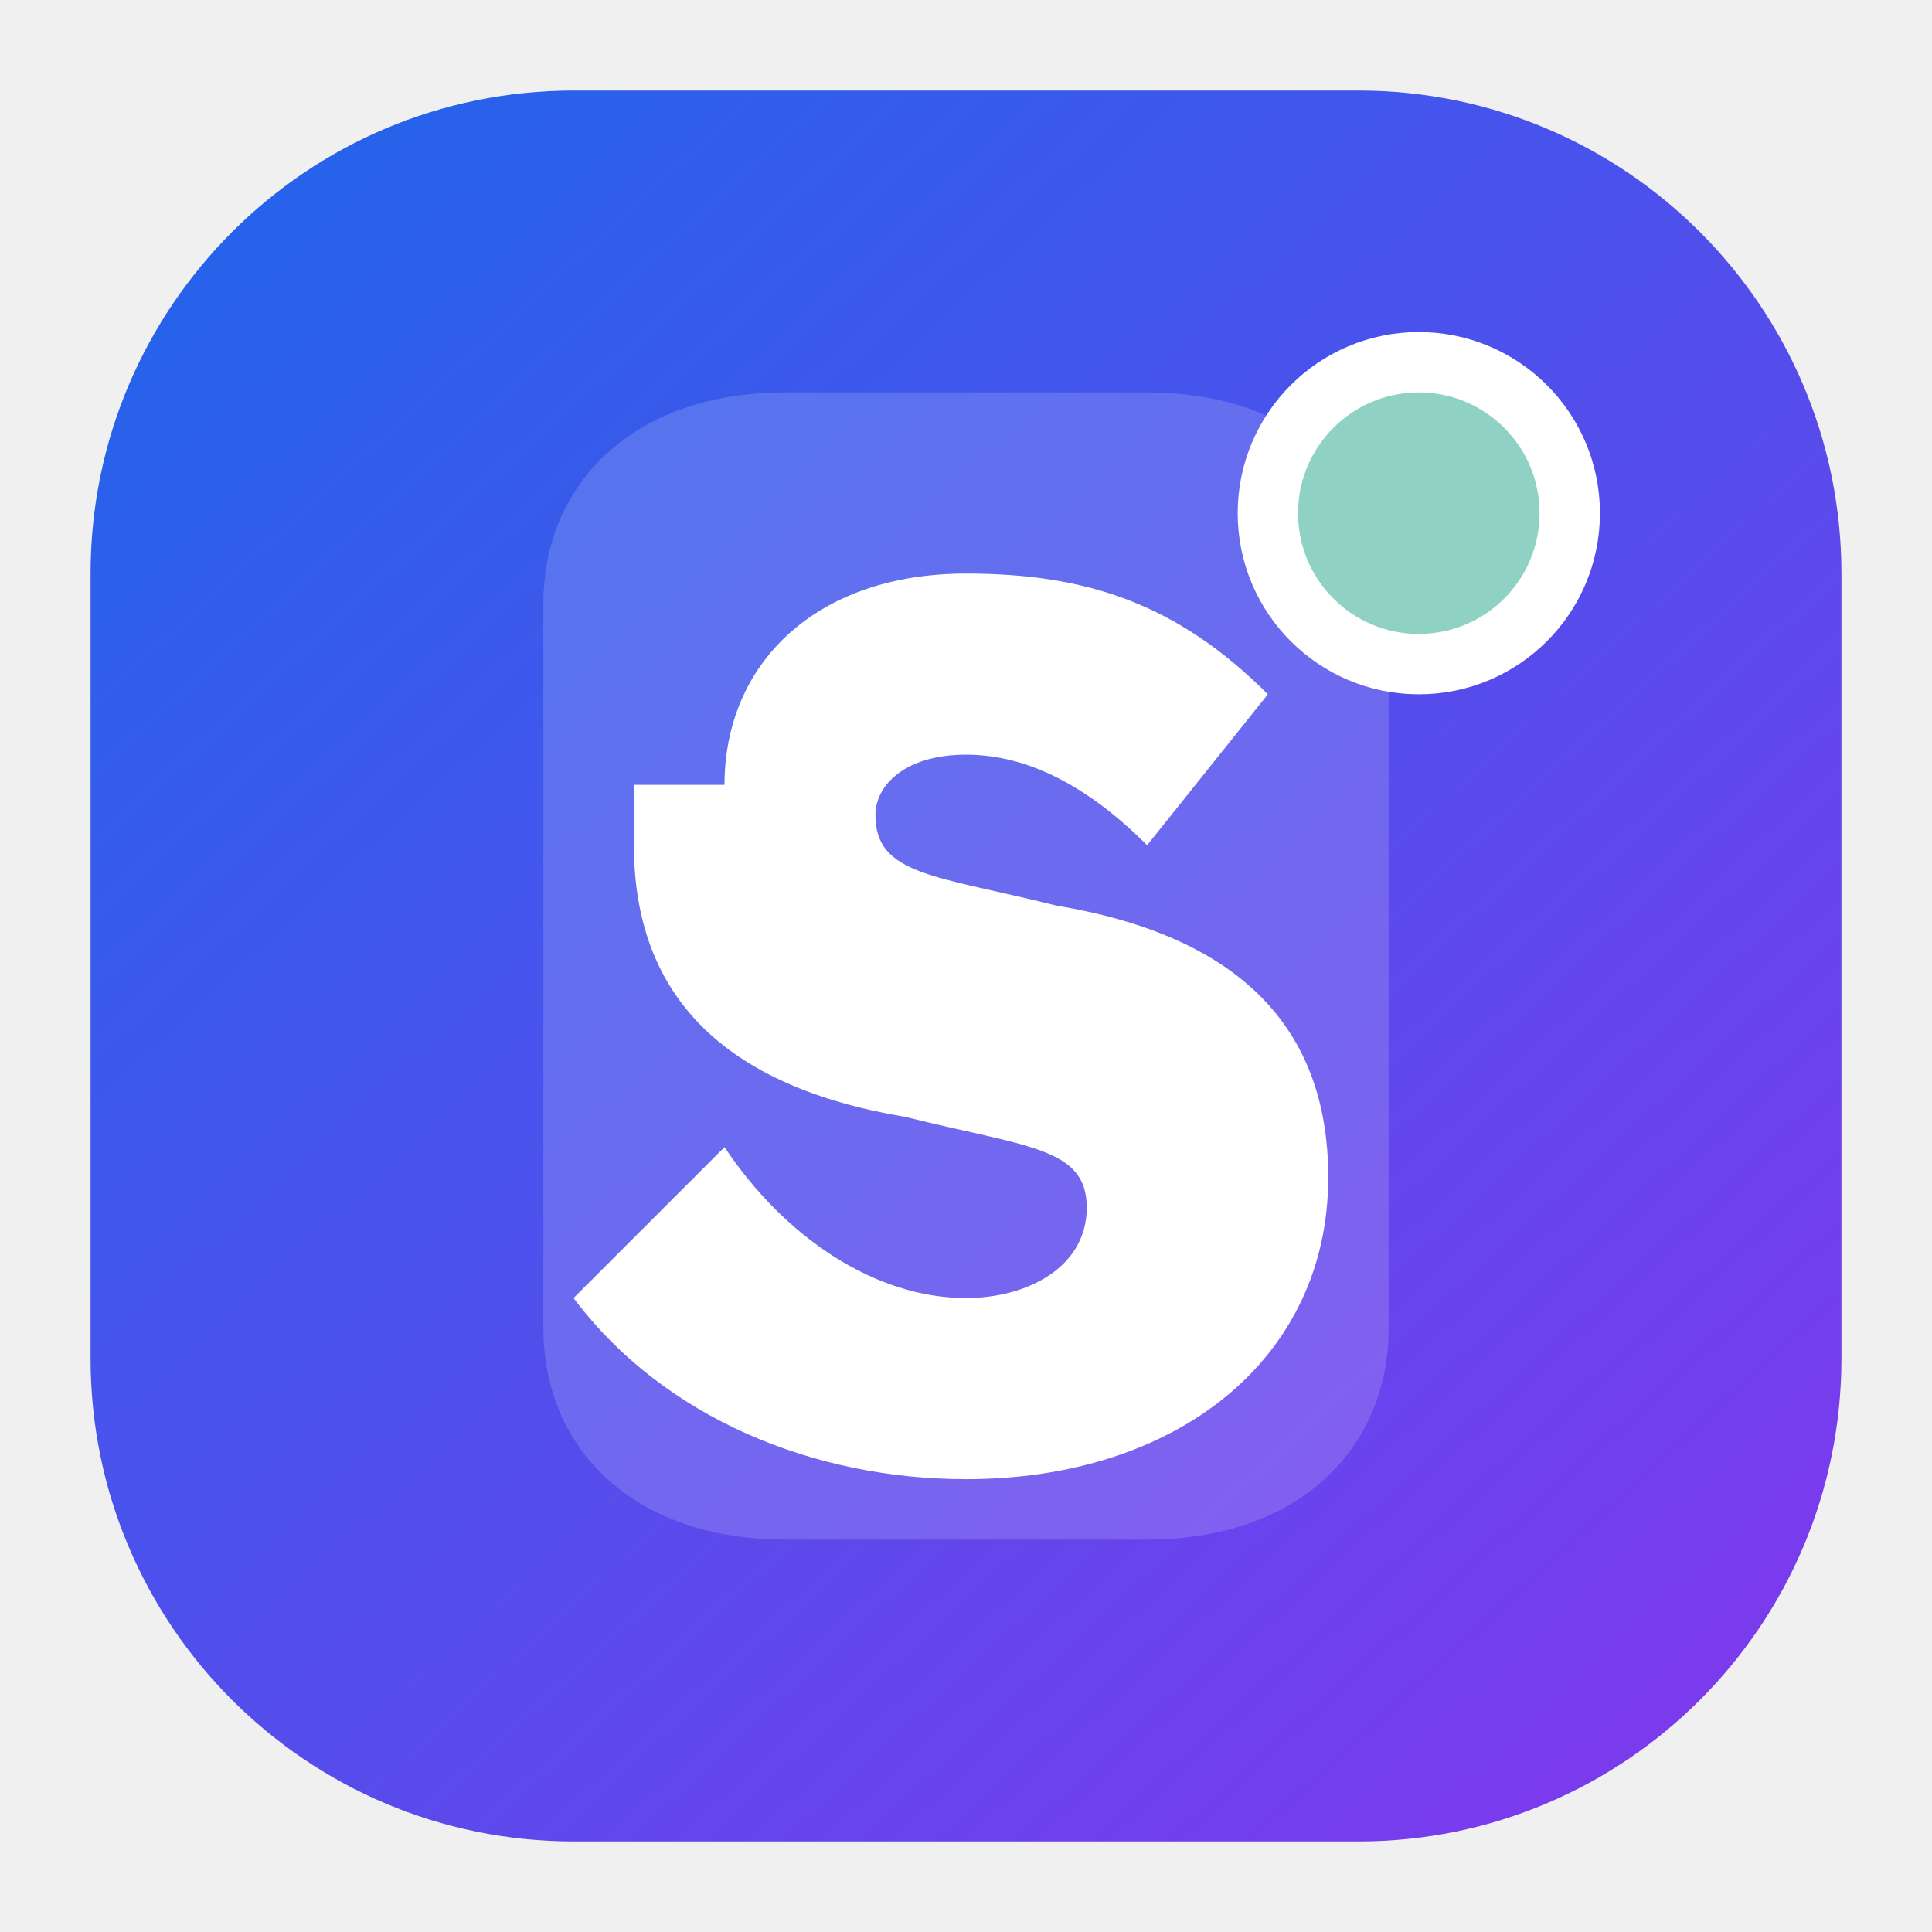
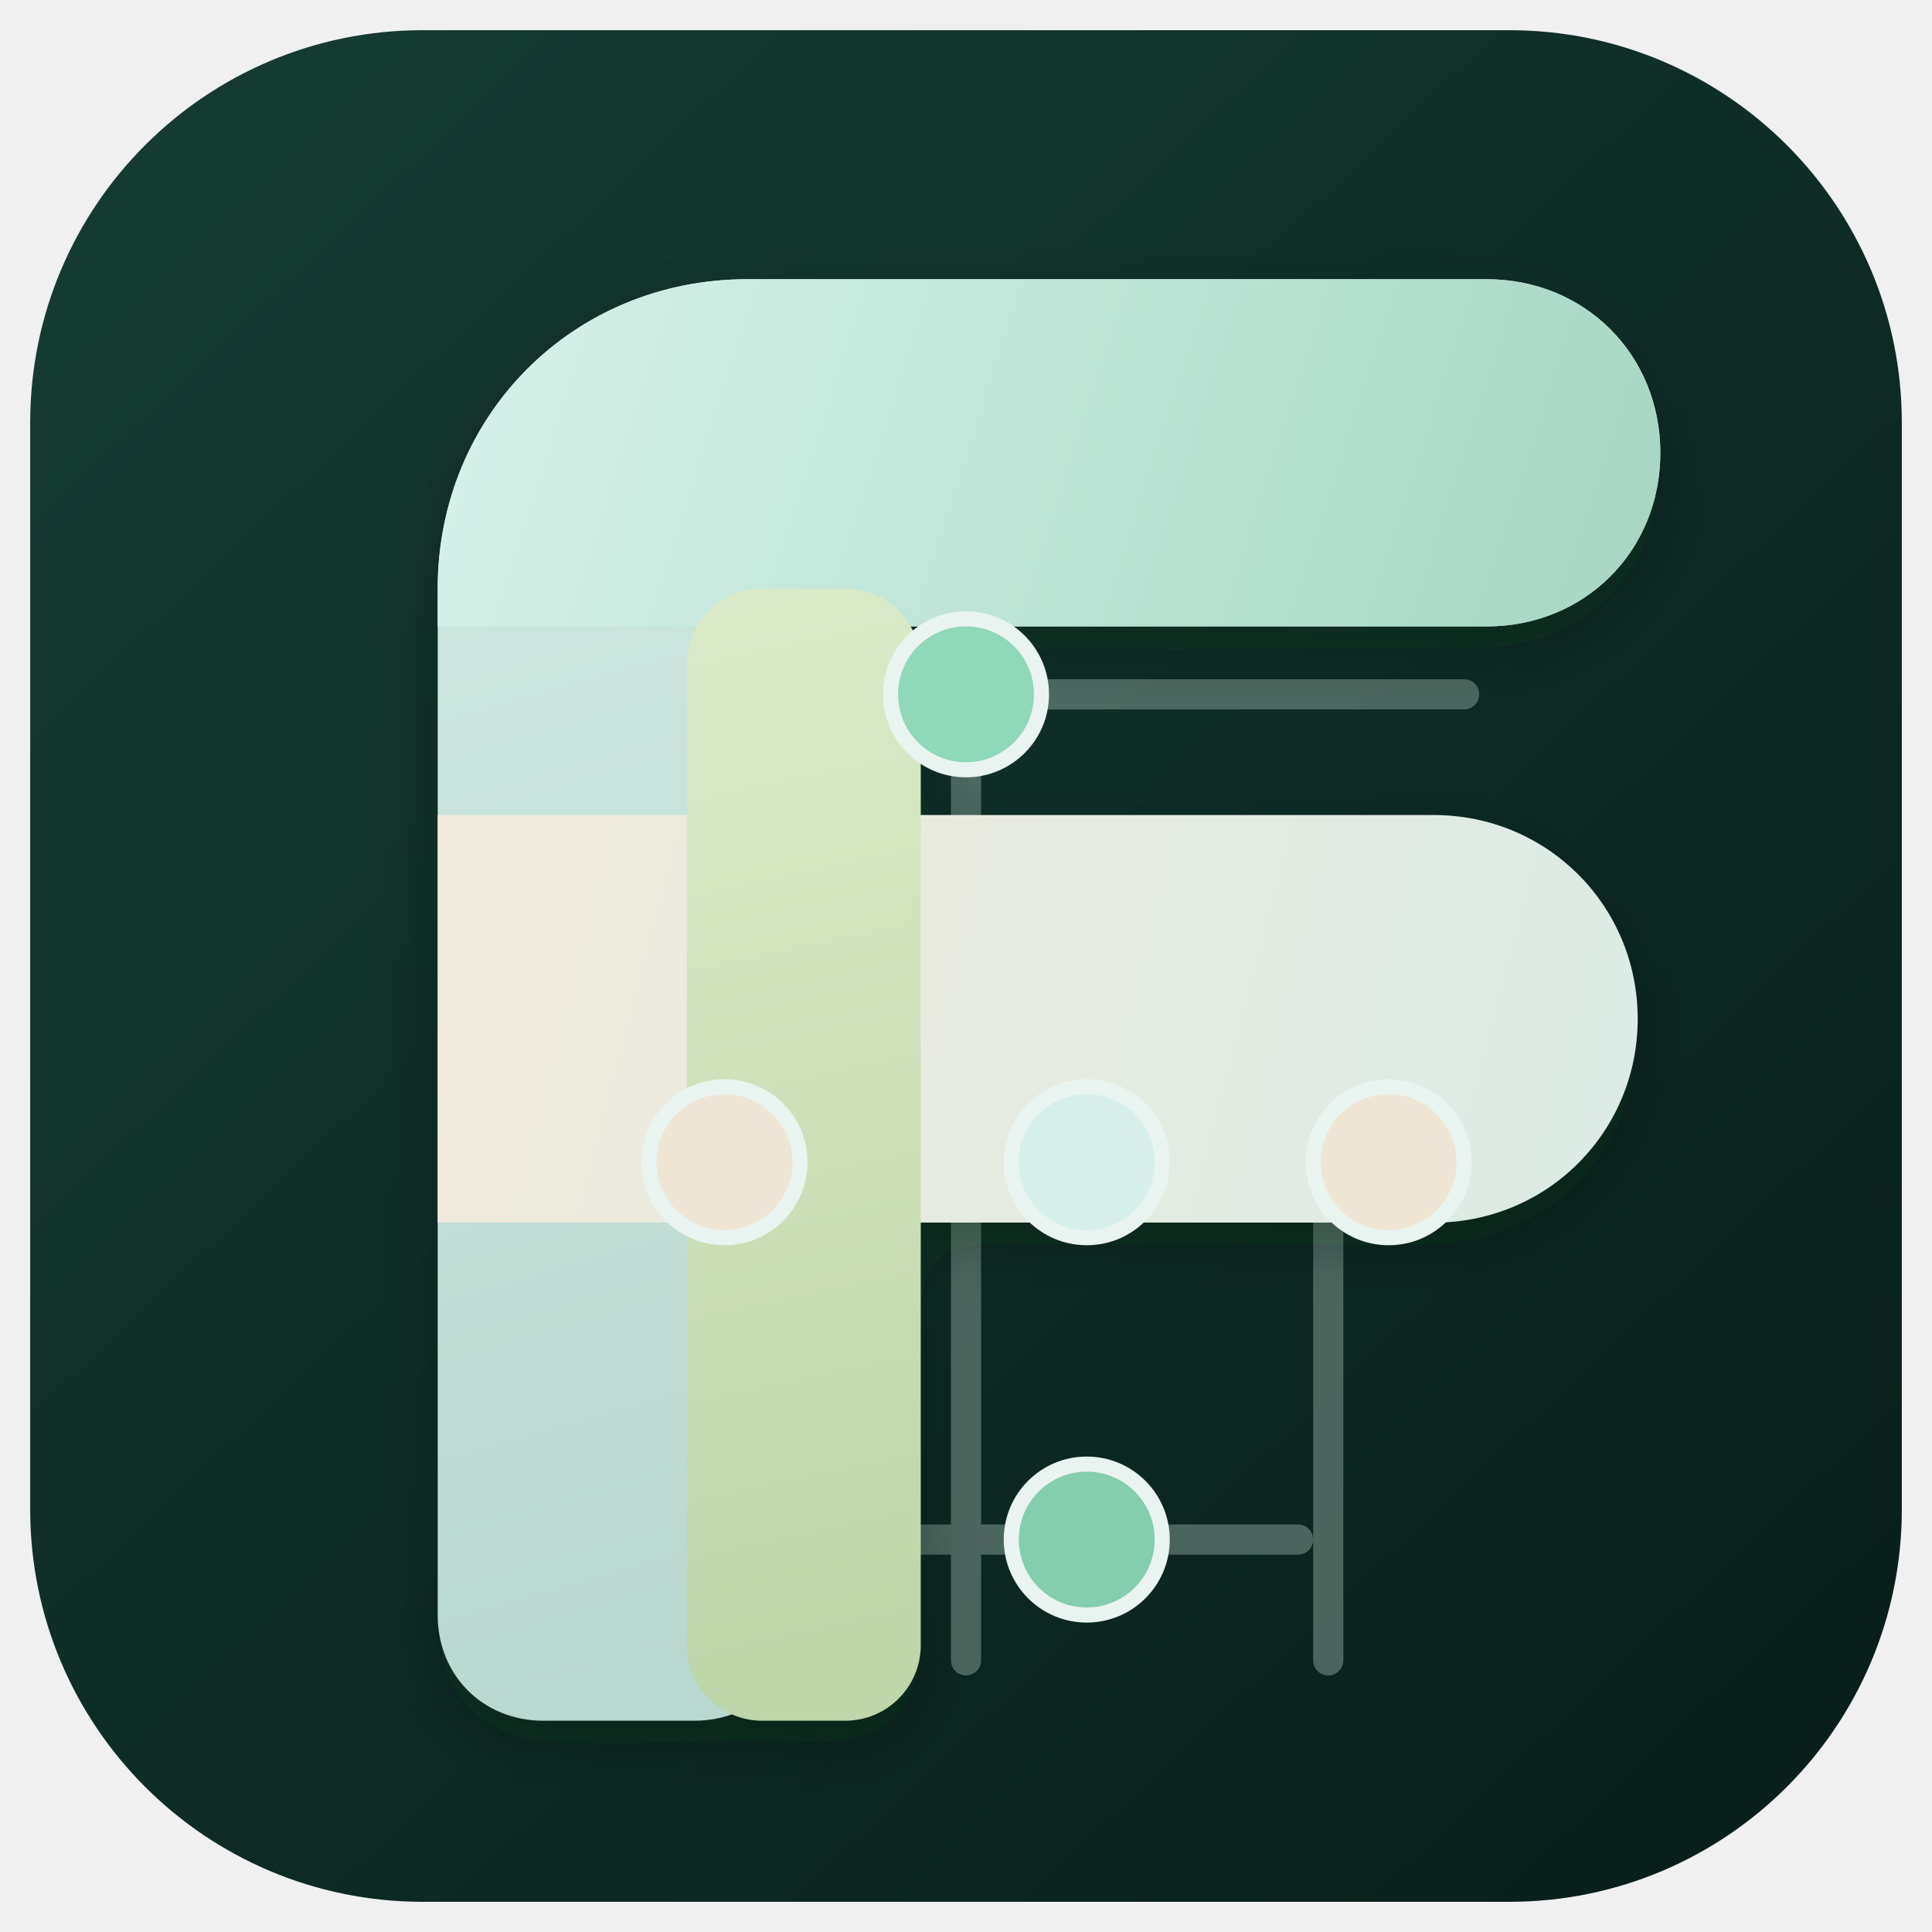
- <svg xmlns="http://www.w3.org/2000/svg" viewBox="0 0 64 64">
+ <svg xmlns="http://www.w3.org/2000/svg" viewBox="0 0 256 256" role="img" aria-label="Figureloom">
  <defs>
-     <linearGradient id="g" x1="8" y1="6" x2="56" y2="58" gradientUnits="userSpaceOnUse">
-       <stop stop-color="#2563eb" />
-       <stop offset="1" stop-color="#7c3aed" />
+     <linearGradient id="bg" x1="30" y1="24" x2="226" y2="232" gradientUnits="userSpaceOnUse">
+       <stop stop-color="#153a32" />
+       <stop offset="1" stop-color="#091f1b" />
    </linearGradient>
+     <linearGradient id="mint" x1="52" y1="42" x2="208" y2="92" gradientUnits="userSpaceOnUse">
+       <stop stop-color="#d9f2eb" />
+       <stop offset="1" stop-color="#a8d8c5" />
+     </linearGradient>
+     <linearGradient id="stem" x1="58" y1="58" x2="104" y2="218" gradientUnits="userSpaceOnUse">
+       <stop stop-color="#cfe8e1" />
+       <stop offset="1" stop-color="#b9d8cf" />
+     </linearGradient>
+     <linearGradient id="sage" x1="92" y1="76" x2="122" y2="216" gradientUnits="userSpaceOnUse">
+       <stop stop-color="#dcebc9" />
+       <stop offset="1" stop-color="#bfd5aa" />
+     </linearGradient>
+     <linearGradient id="ivory" x1="54" y1="108" x2="214" y2="150" gradientUnits="userSpaceOnUse">
+       <stop stop-color="#f1eadc" />
+       <stop offset="1" stop-color="#dcebe5" />
+     </linearGradient>
+     <filter id="soft" x="-20%" y="-20%" width="140%" height="140%">
+       <feDropShadow dx="0" dy="3" stdDeviation="4" flood-color="#001611" flood-opacity=".28" />
+     </filter>
  </defs>
-   <rect x="3" y="3" width="58" height="58" rx="16" fill="url(#g)" />
-   <path d="M18 20c0-4 3-7 8-7h12c5 0 8 3 8 7v24c0 4-3 7-8 7H26c-5 0-8-3-8-7V20Z" fill="#fff" opacity=".16" />
-   <path d="M24 26c0-4 3-7 8-7 4 0 7 1 10 4l-4 5c-2-2-4-3-6-3-2 0-3 1-3 2 0 2 2 2 6 3 6 1 9 4 9 9 0 6-5 10-12 10-5 0-10-2-13-6l5-5c2 3 5 5 8 5 2 0 4-1 4-3 0-2-2-2-6-3-6-1-9-4-9-9 0-1 0-1 0-2Z" fill="#fff" />
-   <circle cx="47" cy="17" r="5" fill="#8fd2c3" stroke="#fff" stroke-width="2" />
+   <rect x="4" y="4" width="248" height="248" rx="52" fill="url(#bg)" />
+   <g opacity=".48" stroke="#91a99f" stroke-width="4" stroke-linecap="round">
+     <path d="M102 92H194" />
+     <path d="M92 154H196" />
+     <path d="M92 204H172" />
+     <path d="M128 72V220" />
+     <path d="M176 112V220" />
+   </g>
+   <g filter="url(#soft)">
+     <path d="M58 214V78c0-23 18-41 41-41h98c13 0 23 10 23 23s-10 23-23 23h-91v131c0 8-6 14-14 14H72c-8 0-14-6-14-14Z" fill="url(#stem)" />
+     <path d="M58 78c0-23 18-41 41-41h98c13 0 23 10 23 23s-10 23-23 23H58V78Z" fill="url(#mint)" />
+     <path d="M58 108h132c15 0 27 12 27 27s-12 27-27 27H58v-54Z" fill="url(#ivory)" />
+     <rect x="91" y="78" width="31" height="150" rx="10" fill="url(#sage)" />
+   </g>
+   <g stroke="#e9f3ef" stroke-width="2">
+     <circle cx="128" cy="92" r="10" fill="#8fd8ba" />
+     <circle cx="96" cy="154" r="10" fill="#eee5d5" />
+     <circle cx="144" cy="154" r="10" fill="#d6efea" />
+     <circle cx="184" cy="154" r="10" fill="#eee5d5" />
+     <circle cx="144" cy="204" r="10" fill="#84cdae" />
+   </g>
</svg>
